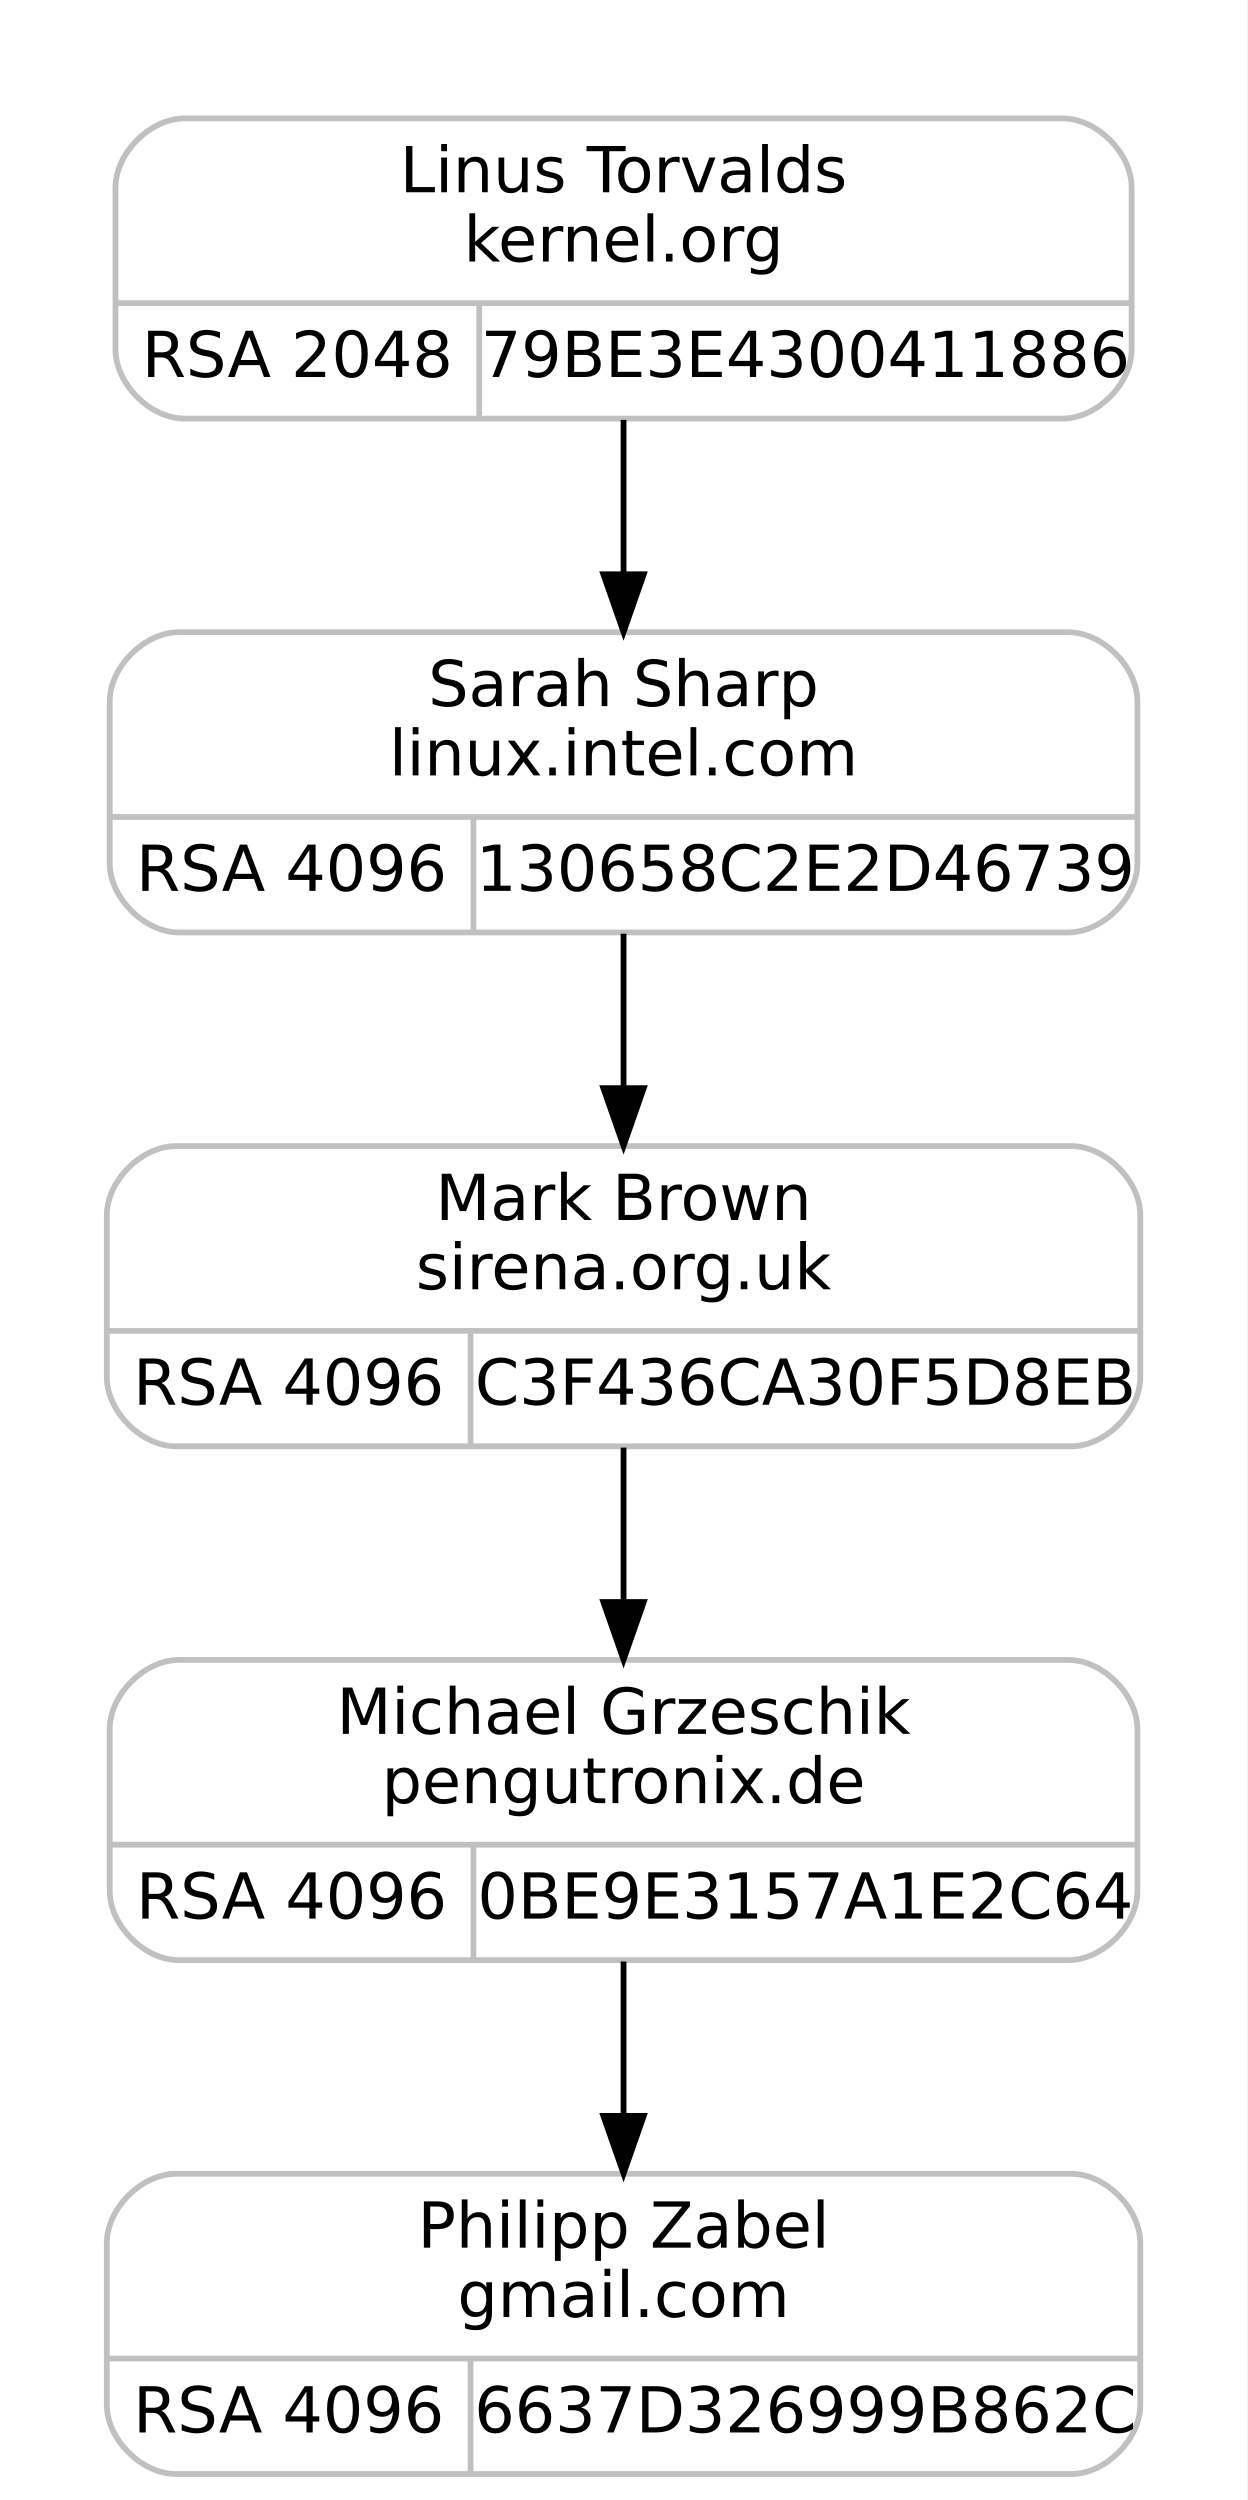
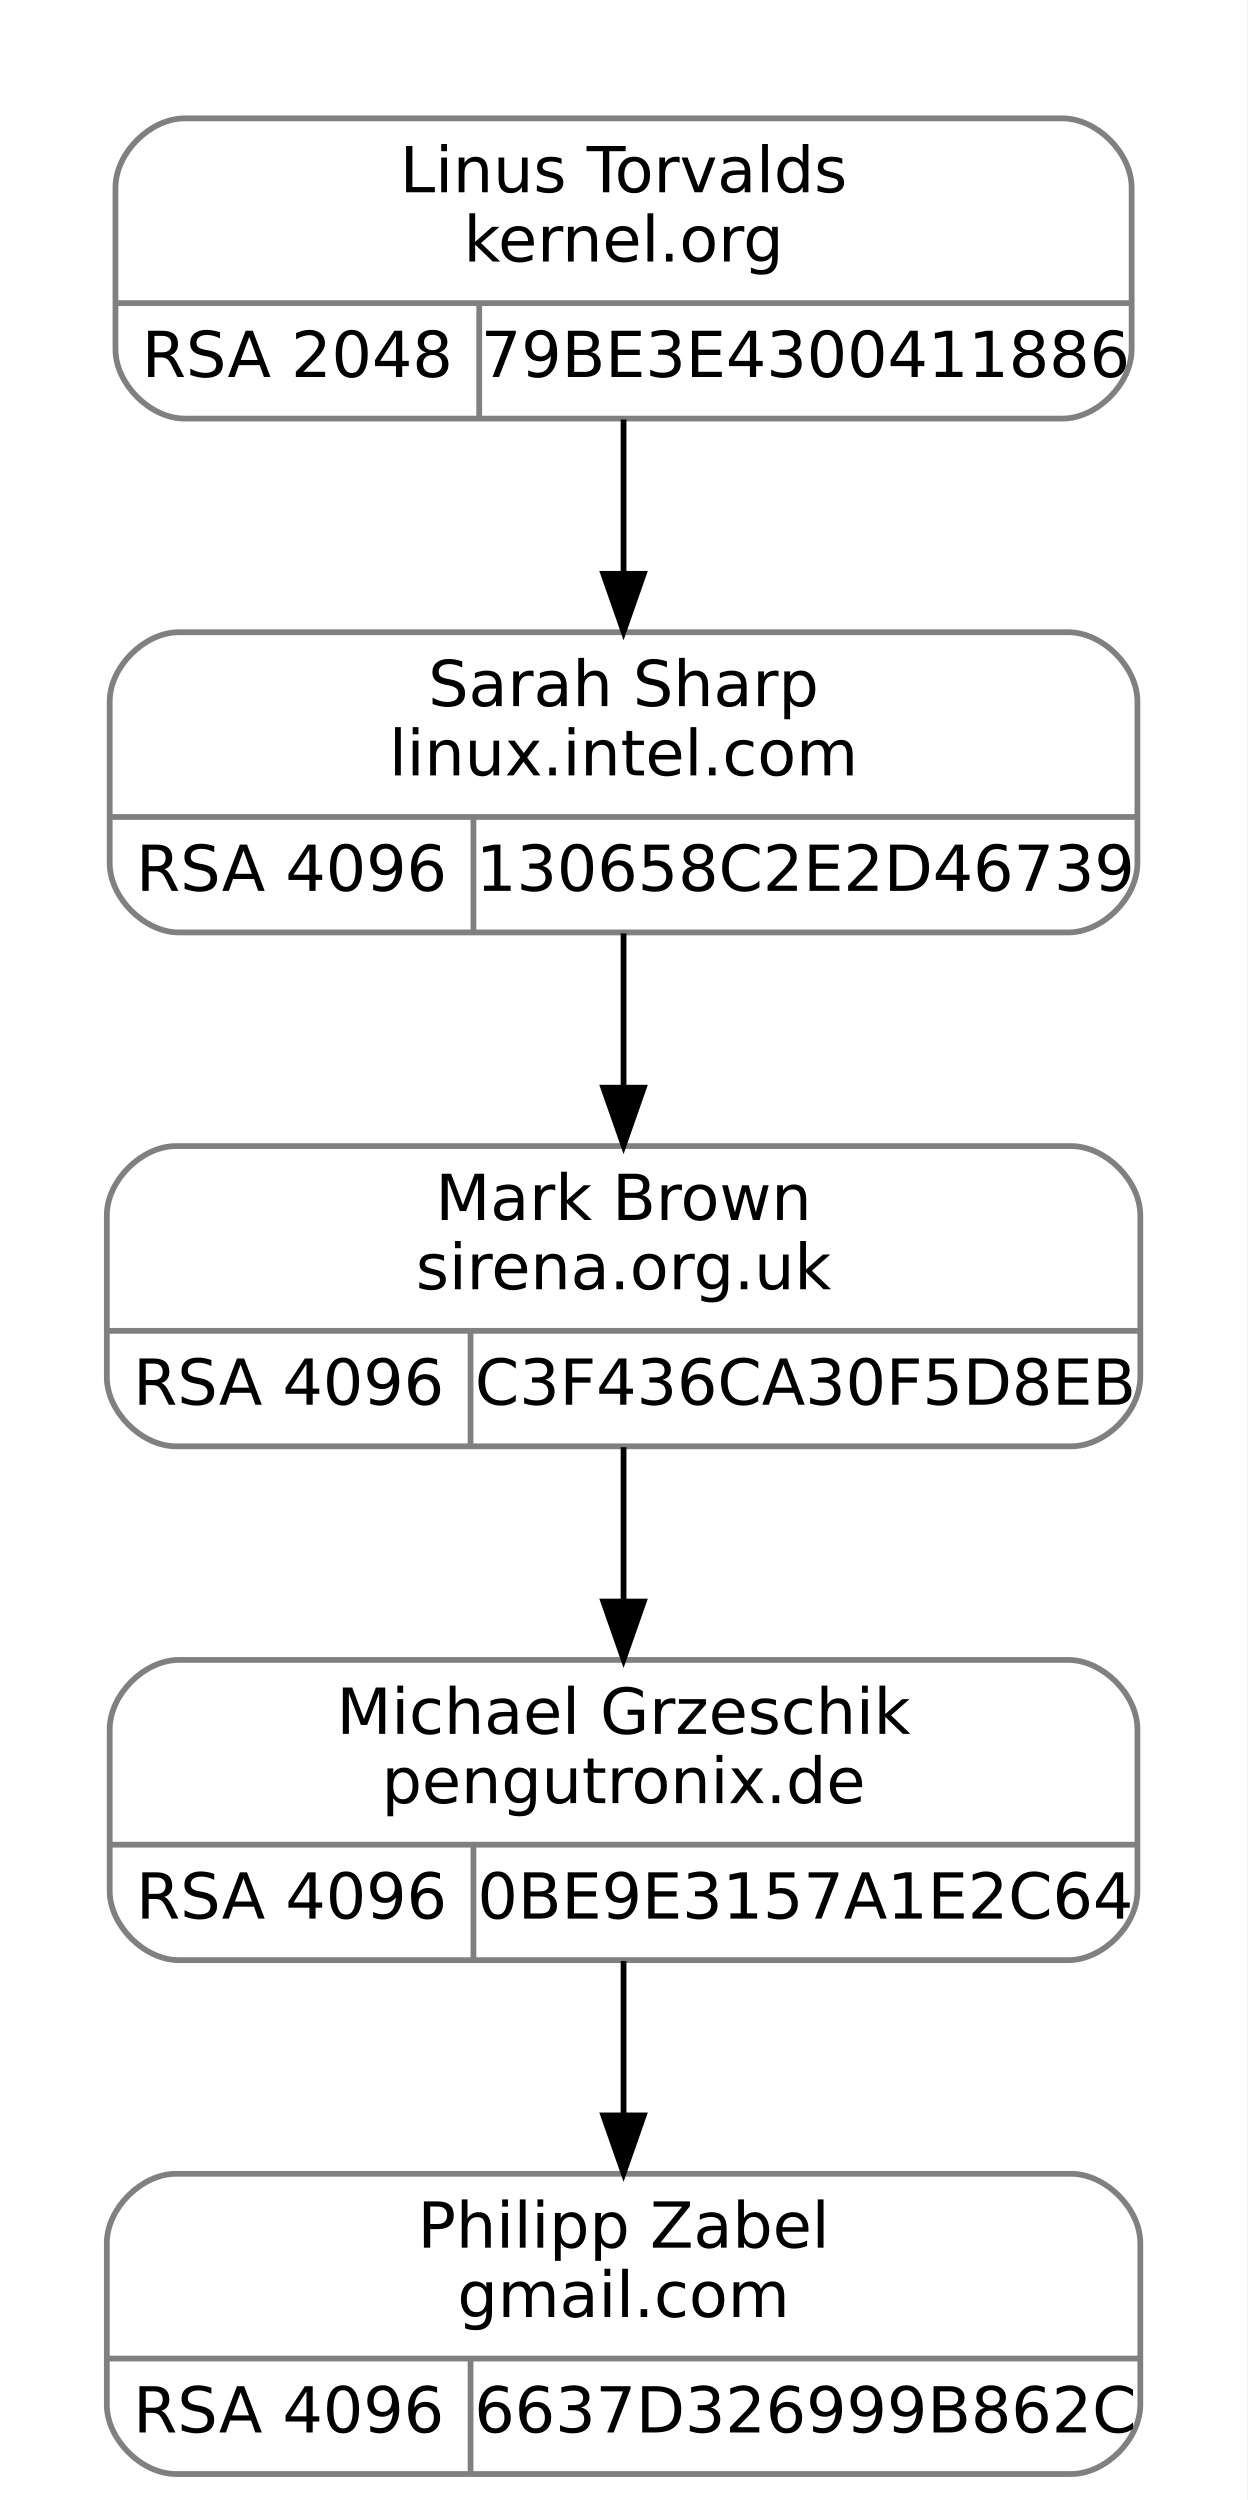
<svg xmlns="http://www.w3.org/2000/svg" width="216pt" height="433pt" viewBox="0.00 0.00 216.00 433.00">
  <g id="graph0" class="graph" transform="scale(1 1) rotate(0) translate(4 429)">
-     <polygon fill="#ffffff" stroke="transparent" points="-4,4 -4,-429 212,-429 212,4 -4,4" />
+     <polygon fill="white" stroke="transparent" points="-4,4 -4,-429 212,-429 212,4 -4,4" />
    <g id="clust1" class="cluster">
-       <polygon fill="none" stroke="#ffffff" points="8,-348 8,-417 200,-417 200,-348 8,-348" />
+       <polygon fill="none" stroke="white" points="8,-348 8,-417 200,-417 200,-348 8,-348" />
    </g>
    <g id="node1" class="node">
-       <path fill="none" stroke="#c0c0c0" d="M27,-267.5C27,-267.5 181,-267.5 181,-267.5 187,-267.5 193,-273.5 193,-279.5 193,-279.5 193,-307.5 193,-307.5 193,-313.5 187,-319.5 181,-319.5 181,-319.5 27,-319.5 27,-319.5 21,-319.5 15,-313.5 15,-307.5 15,-307.5 15,-279.5 15,-279.5 15,-273.5 21,-267.5 27,-267.5" />
-       <text text-anchor="middle" x="104" y="-306.7" font-family="droid sans,dejavu sans,helvetica" font-size="11.00" fill="#000000">Sarah Sharp</text>
-       <text text-anchor="middle" x="104" y="-294.7" font-family="droid sans,dejavu sans,helvetica" font-size="11.00" fill="#000000">linux.intel.com</text>
-       <polyline fill="none" stroke="#c0c0c0" points="15,-287.5 193,-287.5 " />
-       <text text-anchor="middle" x="46.5" y="-274.7" font-family="droid sans,dejavu sans,helvetica" font-size="11.00" fill="#000000">RSA 4096</text>
-       <polyline fill="none" stroke="#c0c0c0" points="78,-267.5 78,-287.5 " />
-       <text text-anchor="middle" x="135.5" y="-274.7" font-family="droid sans,dejavu sans,helvetica" font-size="11.00" fill="#000000">130658C2E2D46739</text>
+       <path fill="none" stroke="gray" d="M27,-267.5C27,-267.5 181,-267.5 181,-267.5 187,-267.5 193,-273.5 193,-279.5 193,-279.5 193,-307.5 193,-307.5 193,-313.5 187,-319.5 181,-319.5 181,-319.5 27,-319.5 27,-319.5 21,-319.5 15,-313.5 15,-307.5 15,-307.5 15,-279.5 15,-279.5 15,-273.5 21,-267.5 27,-267.5" />
+       <text text-anchor="middle" x="104" y="-306.7" font-family="droid sans,dejavu sans,helvetica" font-size="11.00">Sarah Sharp</text>
+       <text text-anchor="middle" x="104" y="-294.7" font-family="droid sans,dejavu sans,helvetica" font-size="11.00">linux.intel.com</text>
+       <polyline fill="none" stroke="gray" points="15,-287.5 193,-287.5 " />
+       <text text-anchor="middle" x="46.5" y="-274.7" font-family="droid sans,dejavu sans,helvetica" font-size="11.00">RSA 4096</text>
+       <polyline fill="none" stroke="gray" points="78,-267.5 78,-287.5 " />
+       <text text-anchor="middle" x="135.5" y="-274.7" font-family="droid sans,dejavu sans,helvetica" font-size="11.00">130658C2E2D46739</text>
    </g>
    <g id="node3" class="node">
-       <path fill="none" stroke="#c0c0c0" d="M26.5,-178.5C26.5,-178.5 181.5,-178.5 181.5,-178.5 187.5,-178.5 193.5,-184.5 193.5,-190.5 193.5,-190.5 193.5,-218.5 193.5,-218.5 193.5,-224.5 187.5,-230.5 181.5,-230.5 181.5,-230.5 26.5,-230.5 26.5,-230.5 20.5,-230.5 14.5,-224.5 14.5,-218.5 14.5,-218.5 14.5,-190.5 14.5,-190.5 14.5,-184.5 20.5,-178.5 26.5,-178.5" />
-       <text text-anchor="middle" x="104" y="-217.7" font-family="droid sans,dejavu sans,helvetica" font-size="11.00" fill="#000000">Mark Brown</text>
-       <text text-anchor="middle" x="104" y="-205.7" font-family="droid sans,dejavu sans,helvetica" font-size="11.00" fill="#000000">sirena.org.uk</text>
-       <polyline fill="none" stroke="#c0c0c0" points="14.5,-198.5 193.5,-198.5 " />
-       <text text-anchor="middle" x="46" y="-185.7" font-family="droid sans,dejavu sans,helvetica" font-size="11.00" fill="#000000">RSA 4096</text>
-       <polyline fill="none" stroke="#c0c0c0" points="77.5,-178.5 77.5,-198.5 " />
-       <text text-anchor="middle" x="135.5" y="-185.7" font-family="droid sans,dejavu sans,helvetica" font-size="11.00" fill="#000000">C3F436CA30F5D8EB</text>
+       <path fill="none" stroke="gray" d="M26.5,-178.5C26.5,-178.5 181.5,-178.5 181.5,-178.5 187.5,-178.5 193.5,-184.5 193.5,-190.5 193.5,-190.5 193.5,-218.5 193.5,-218.5 193.5,-224.5 187.5,-230.5 181.5,-230.5 181.5,-230.5 26.5,-230.5 26.5,-230.5 20.5,-230.5 14.5,-224.5 14.5,-218.5 14.5,-218.5 14.5,-190.5 14.5,-190.5 14.5,-184.5 20.5,-178.5 26.5,-178.5" />
+       <text text-anchor="middle" x="104" y="-217.7" font-family="droid sans,dejavu sans,helvetica" font-size="11.00">Mark Brown</text>
+       <text text-anchor="middle" x="104" y="-205.7" font-family="droid sans,dejavu sans,helvetica" font-size="11.00">sirena.org.uk</text>
+       <polyline fill="none" stroke="gray" points="14.5,-198.5 193.5,-198.5 " />
+       <text text-anchor="middle" x="46" y="-185.7" font-family="droid sans,dejavu sans,helvetica" font-size="11.00">RSA 4096</text>
+       <polyline fill="none" stroke="gray" points="77.5,-178.5 77.5,-198.5 " />
+       <text text-anchor="middle" x="135.5" y="-185.7" font-family="droid sans,dejavu sans,helvetica" font-size="11.00">C3F436CA30F5D8EB</text>
    </g>
    <g id="edge2" class="edge">
-       <path fill="none" stroke="#000000" d="M104,-267.278C104,-258.95 104,-249.587 104,-240.684" />
-       <polygon fill="#000000" stroke="#000000" points="107.5,-240.534 104,-230.534 100.5,-240.534 107.5,-240.534" />
+       <path fill="none" stroke="black" d="M104,-267.34C104,-259.04 104,-249.65 104,-240.75" />
+       <polygon fill="black" stroke="black" points="107.5,-240.61 104,-230.61 100.5,-240.61 107.5,-240.61" />
    </g>
    <g id="node2" class="node">
-       <path fill="none" stroke="#c0c0c0" d="M28,-356.5C28,-356.5 180,-356.5 180,-356.5 186,-356.5 192,-362.5 192,-368.5 192,-368.5 192,-396.5 192,-396.5 192,-402.5 186,-408.5 180,-408.5 180,-408.5 28,-408.5 28,-408.5 22,-408.5 16,-402.5 16,-396.5 16,-396.5 16,-368.5 16,-368.5 16,-362.5 22,-356.5 28,-356.5" />
-       <text text-anchor="middle" x="104" y="-395.7" font-family="droid sans,dejavu sans,helvetica" font-size="11.00" fill="#000000">Linus Torvalds</text>
-       <text text-anchor="middle" x="104" y="-383.7" font-family="droid sans,dejavu sans,helvetica" font-size="11.00" fill="#000000">kernel.org</text>
-       <polyline fill="none" stroke="#c0c0c0" points="16,-376.5 192,-376.5 " />
-       <text text-anchor="middle" x="47.5" y="-363.7" font-family="droid sans,dejavu sans,helvetica" font-size="11.00" fill="#000000">RSA 2048</text>
-       <polyline fill="none" stroke="#c0c0c0" points="79,-356.5 79,-376.5 " />
-       <text text-anchor="middle" x="135.5" y="-363.7" font-family="droid sans,dejavu sans,helvetica" font-size="11.00" fill="#000000">79BE3E4300411886</text>
+       <path fill="none" stroke="gray" d="M28,-356.5C28,-356.5 180,-356.5 180,-356.5 186,-356.5 192,-362.5 192,-368.5 192,-368.5 192,-396.5 192,-396.5 192,-402.5 186,-408.5 180,-408.5 180,-408.5 28,-408.5 28,-408.5 22,-408.5 16,-402.5 16,-396.5 16,-396.5 16,-368.5 16,-368.5 16,-362.5 22,-356.5 28,-356.5" />
+       <text text-anchor="middle" x="104" y="-395.7" font-family="droid sans,dejavu sans,helvetica" font-size="11.00">Linus Torvalds</text>
+       <text text-anchor="middle" x="104" y="-383.7" font-family="droid sans,dejavu sans,helvetica" font-size="11.00">kernel.org</text>
+       <polyline fill="none" stroke="gray" points="16,-376.5 192,-376.5 " />
+       <text text-anchor="middle" x="47.5" y="-363.7" font-family="droid sans,dejavu sans,helvetica" font-size="11.00">RSA 2048</text>
+       <polyline fill="none" stroke="gray" points="79,-356.5 79,-376.5 " />
+       <text text-anchor="middle" x="135.5" y="-363.7" font-family="droid sans,dejavu sans,helvetica" font-size="11.00">79BE3E4300411886</text>
    </g>
    <g id="edge1" class="edge">
-       <path fill="none" stroke="#000000" d="M104,-356.278C104,-347.95 104,-338.587 104,-329.684" />
-       <polygon fill="#000000" stroke="#000000" points="107.5,-329.534 104,-319.534 100.5,-329.534 107.5,-329.534" />
+       <path fill="none" stroke="black" d="M104,-356.34C104,-348.04 104,-338.65 104,-329.75" />
+       <polygon fill="black" stroke="black" points="107.5,-329.61 104,-319.61 100.5,-329.61 107.5,-329.61" />
    </g>
    <g id="node4" class="node">
-       <path fill="none" stroke="#c0c0c0" d="M27,-89.5C27,-89.5 181,-89.5 181,-89.5 187,-89.5 193,-95.5 193,-101.5 193,-101.5 193,-129.5 193,-129.5 193,-135.5 187,-141.5 181,-141.5 181,-141.5 27,-141.5 27,-141.5 21,-141.5 15,-135.5 15,-129.5 15,-129.5 15,-101.5 15,-101.5 15,-95.5 21,-89.5 27,-89.5" />
-       <text text-anchor="middle" x="104" y="-128.7" font-family="droid sans,dejavu sans,helvetica" font-size="11.00" fill="#000000">Michael Grzeschik</text>
-       <text text-anchor="middle" x="104" y="-116.7" font-family="droid sans,dejavu sans,helvetica" font-size="11.00" fill="#000000">pengutronix.de</text>
-       <polyline fill="none" stroke="#c0c0c0" points="15,-109.5 193,-109.5 " />
-       <text text-anchor="middle" x="46.5" y="-96.7" font-family="droid sans,dejavu sans,helvetica" font-size="11.00" fill="#000000">RSA 4096</text>
-       <polyline fill="none" stroke="#c0c0c0" points="78,-89.5 78,-109.5 " />
-       <text text-anchor="middle" x="135.5" y="-96.7" font-family="droid sans,dejavu sans,helvetica" font-size="11.00" fill="#000000">0BE9E3157A1E2C64</text>
+       <path fill="none" stroke="gray" d="M27,-89.5C27,-89.5 181,-89.5 181,-89.5 187,-89.5 193,-95.5 193,-101.5 193,-101.5 193,-129.5 193,-129.5 193,-135.5 187,-141.5 181,-141.5 181,-141.5 27,-141.5 27,-141.5 21,-141.5 15,-135.5 15,-129.5 15,-129.5 15,-101.5 15,-101.5 15,-95.5 21,-89.5 27,-89.5" />
+       <text text-anchor="middle" x="104" y="-128.7" font-family="droid sans,dejavu sans,helvetica" font-size="11.00">Michael Grzeschik</text>
+       <text text-anchor="middle" x="104" y="-116.7" font-family="droid sans,dejavu sans,helvetica" font-size="11.00">pengutronix.de</text>
+       <polyline fill="none" stroke="gray" points="15,-109.5 193,-109.5 " />
+       <text text-anchor="middle" x="46.5" y="-96.7" font-family="droid sans,dejavu sans,helvetica" font-size="11.00">RSA 4096</text>
+       <polyline fill="none" stroke="gray" points="78,-89.5 78,-109.5 " />
+       <text text-anchor="middle" x="135.5" y="-96.7" font-family="droid sans,dejavu sans,helvetica" font-size="11.00">0BE9E3157A1E2C64</text>
    </g>
    <g id="edge3" class="edge">
-       <path fill="none" stroke="#000000" d="M104,-178.278C104,-169.95 104,-160.587 104,-151.684" />
-       <polygon fill="#000000" stroke="#000000" points="107.5,-151.534 104,-141.534 100.5,-151.534 107.5,-151.534" />
+       <path fill="none" stroke="black" d="M104,-178.34C104,-170.04 104,-160.65 104,-151.75" />
+       <polygon fill="black" stroke="black" points="107.5,-151.61 104,-141.61 100.5,-151.61 107.5,-151.61" />
    </g>
    <g id="node5" class="node">
-       <path fill="none" stroke="#c0c0c0" d="M26.5,-.5C26.5,-.5 181.5,-.5 181.5,-.5 187.5,-.5 193.5,-6.5 193.5,-12.5 193.5,-12.5 193.5,-40.5 193.5,-40.5 193.5,-46.5 187.5,-52.5 181.5,-52.5 181.5,-52.5 26.5,-52.5 26.5,-52.5 20.5,-52.5 14.5,-46.5 14.5,-40.5 14.5,-40.5 14.5,-12.5 14.5,-12.5 14.5,-6.5 20.5,-.5 26.5,-.5" />
-       <text text-anchor="middle" x="104" y="-39.7" font-family="droid sans,dejavu sans,helvetica" font-size="11.00" fill="#000000">Philipp Zabel</text>
-       <text text-anchor="middle" x="104" y="-27.7" font-family="droid sans,dejavu sans,helvetica" font-size="11.00" fill="#000000">gmail.com</text>
-       <polyline fill="none" stroke="#c0c0c0" points="14.5,-20.5 193.5,-20.5 " />
-       <text text-anchor="middle" x="46" y="-7.7" font-family="droid sans,dejavu sans,helvetica" font-size="11.00" fill="#000000">RSA 4096</text>
-       <polyline fill="none" stroke="#c0c0c0" points="77.5,-.5 77.5,-20.5 " />
-       <text text-anchor="middle" x="135.5" y="-7.7" font-family="droid sans,dejavu sans,helvetica" font-size="11.00" fill="#000000">6637D326999B862C</text>
+       <path fill="none" stroke="gray" d="M26.5,-0.5C26.5,-0.5 181.5,-0.5 181.5,-0.5 187.5,-0.5 193.5,-6.5 193.5,-12.5 193.5,-12.5 193.5,-40.5 193.5,-40.5 193.5,-46.5 187.5,-52.5 181.5,-52.5 181.5,-52.5 26.5,-52.5 26.5,-52.5 20.5,-52.5 14.5,-46.5 14.5,-40.5 14.5,-40.5 14.5,-12.5 14.5,-12.5 14.5,-6.5 20.5,-0.5 26.5,-0.5" />
+       <text text-anchor="middle" x="104" y="-39.7" font-family="droid sans,dejavu sans,helvetica" font-size="11.00">Philipp Zabel</text>
+       <text text-anchor="middle" x="104" y="-27.7" font-family="droid sans,dejavu sans,helvetica" font-size="11.00">gmail.com</text>
+       <polyline fill="none" stroke="gray" points="14.5,-20.5 193.5,-20.5 " />
+       <text text-anchor="middle" x="46" y="-7.7" font-family="droid sans,dejavu sans,helvetica" font-size="11.00">RSA 4096</text>
+       <polyline fill="none" stroke="gray" points="77.5,-0.5 77.5,-20.5 " />
+       <text text-anchor="middle" x="135.5" y="-7.7" font-family="droid sans,dejavu sans,helvetica" font-size="11.00">6637D326999B862C</text>
    </g>
    <g id="edge4" class="edge">
-       <path fill="none" stroke="#000000" d="M104,-89.278C104,-80.95 104,-71.587 104,-62.684" />
-       <polygon fill="#000000" stroke="#000000" points="107.5,-62.534 104,-52.534 100.5,-62.534 107.5,-62.534" />
+       <path fill="none" stroke="black" d="M104,-89.34C104,-81.04 104,-71.65 104,-62.75" />
+       <polygon fill="black" stroke="black" points="107.5,-62.61 104,-52.61 100.5,-62.61 107.5,-62.61" />
    </g>
  </g>
</svg>
